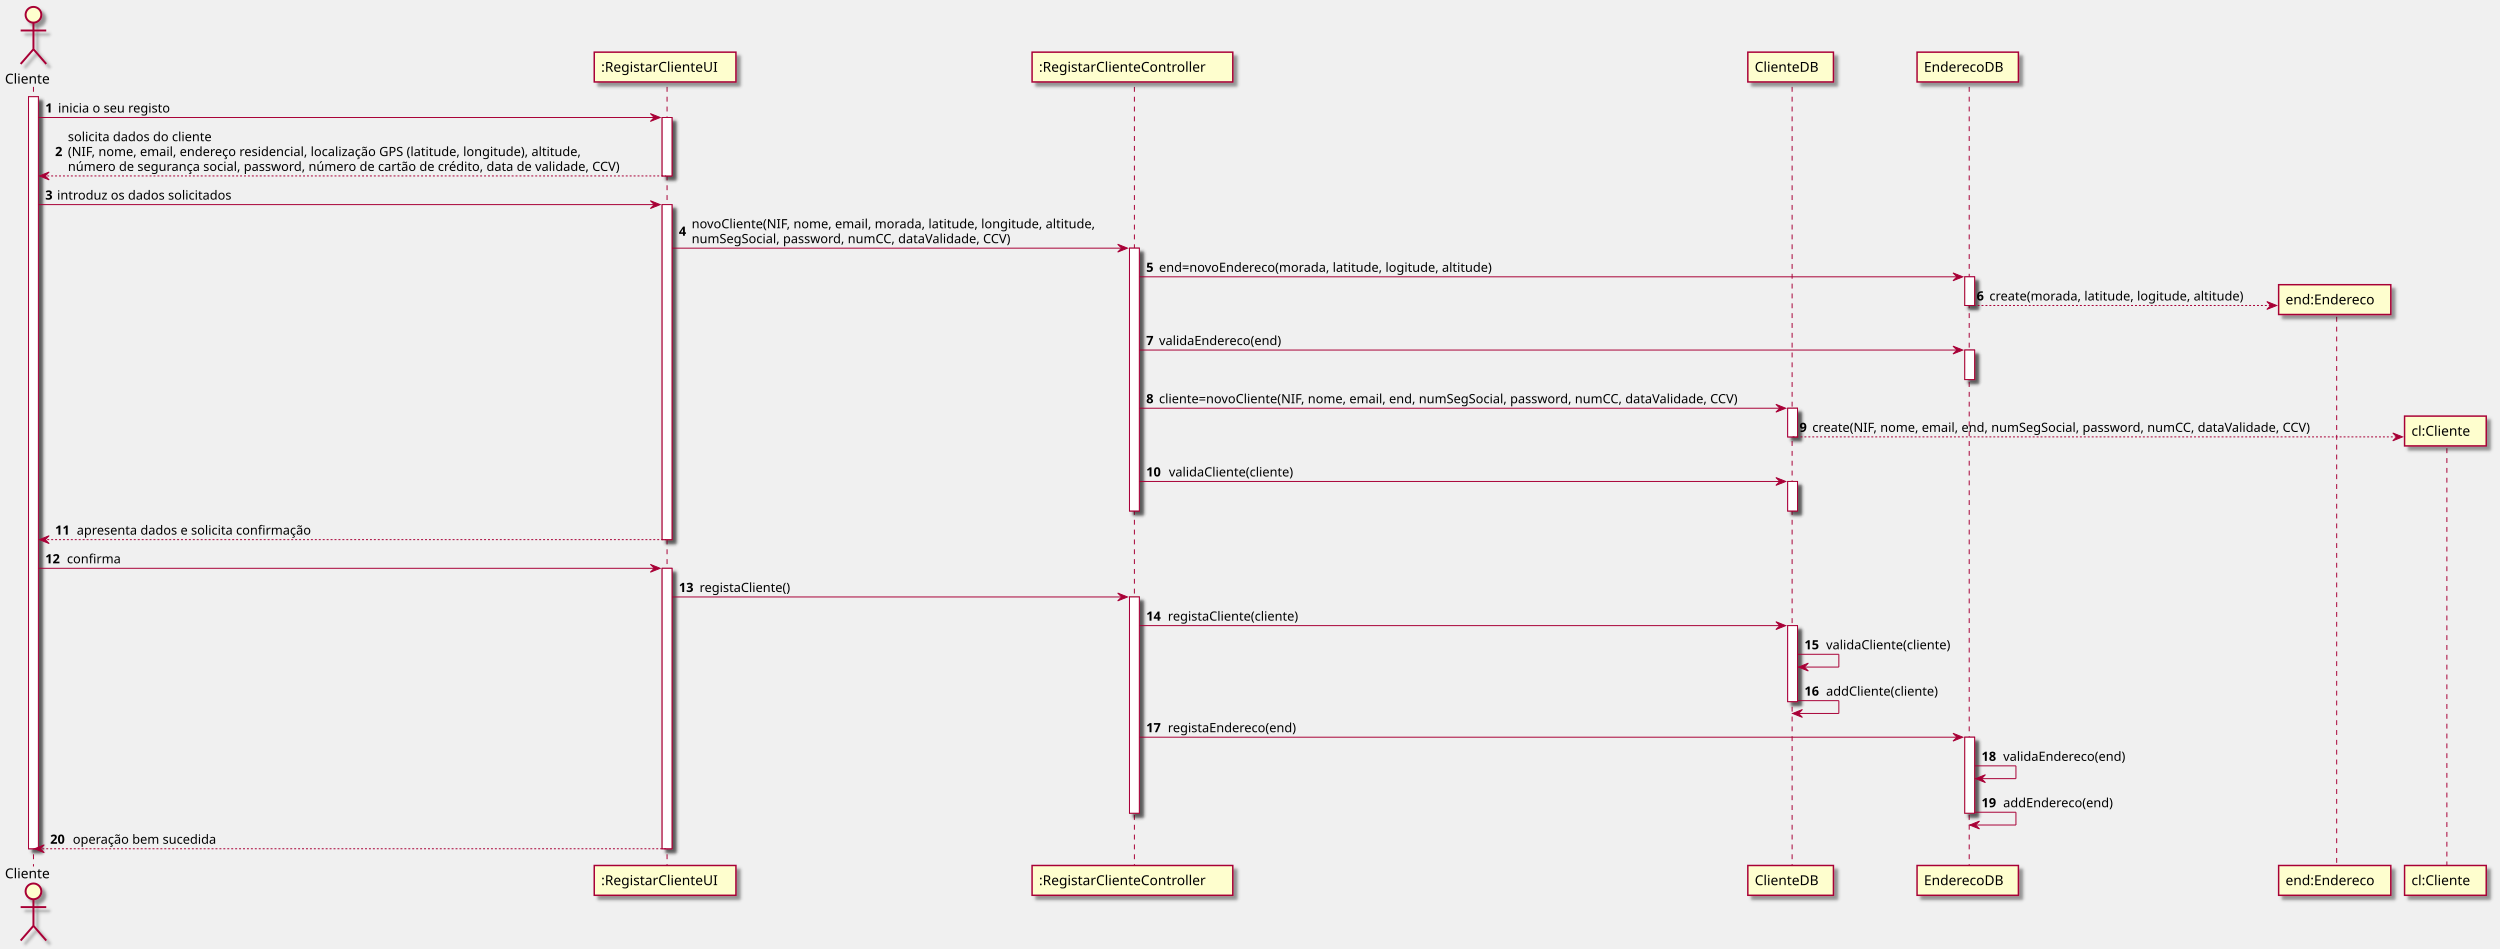
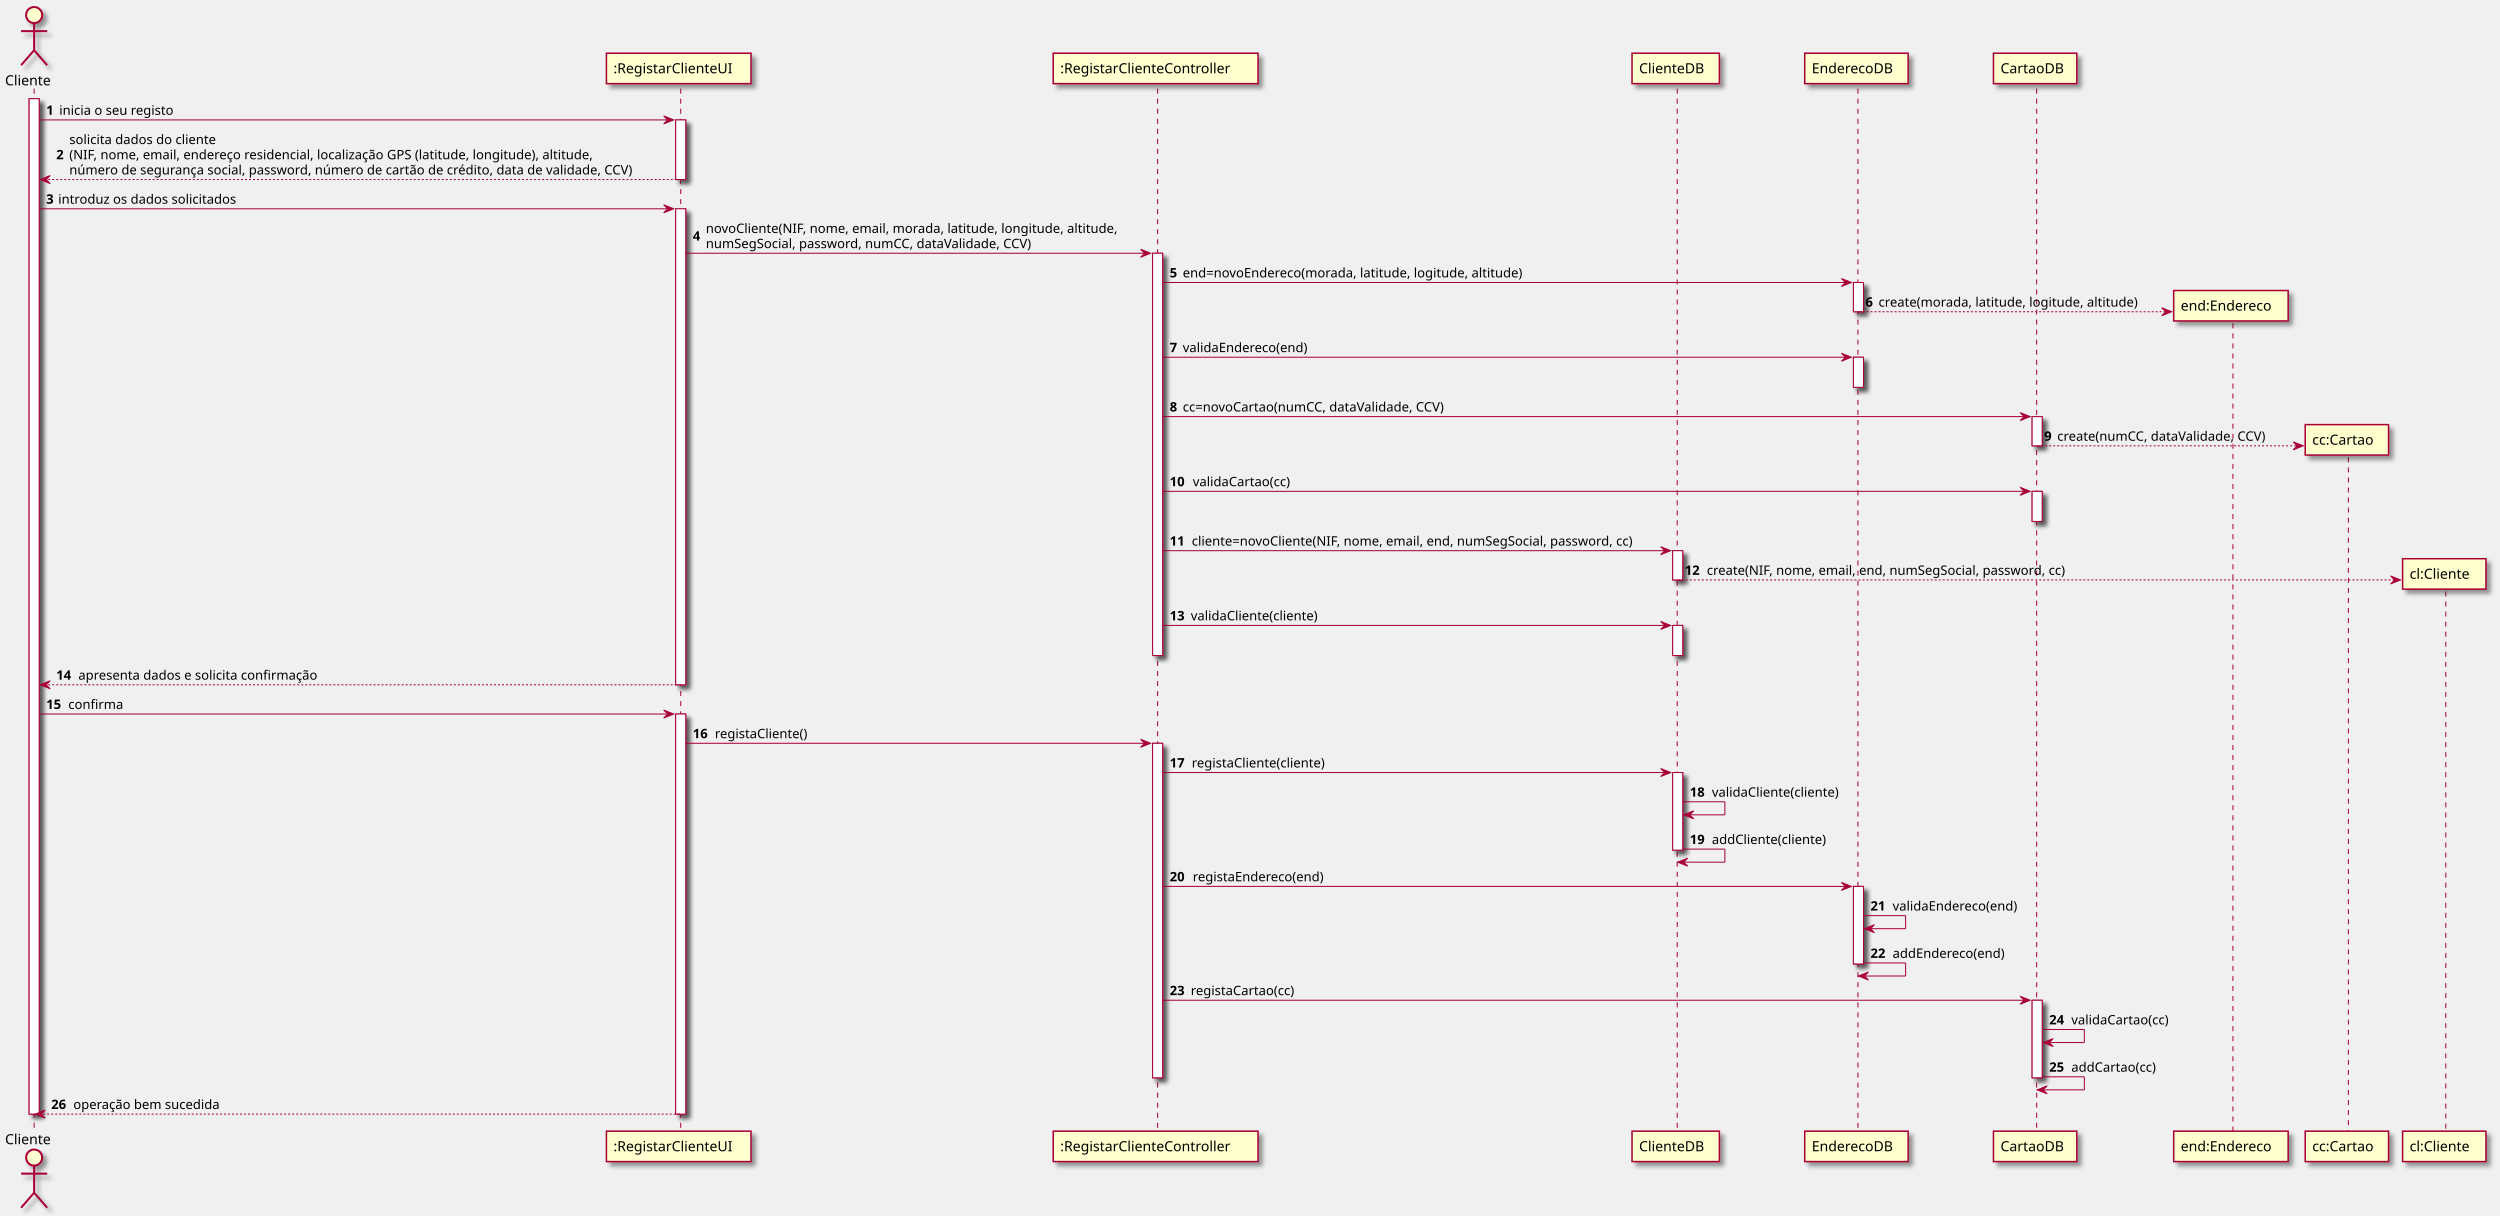
- <svg xmlns="http://www.w3.org/2000/svg" contentScriptType="application/ecmascript" contentStyleType="text/css" height="964px" preserveAspectRatio="none" style="width:2541px;height:964px;" version="1.1" viewBox="0 0 2541 964" width="2541px" zoomAndPan="magnify">
+ <svg xmlns="http://www.w3.org/2000/svg" contentScriptType="application/ecmascript" contentStyleType="text/css" height="1211px" preserveAspectRatio="none" style="width:2490px;height:1211px;" version="1.1" viewBox="0 0 2490 1211" width="2490px" zoomAndPan="magnify">
  <defs>
-     <filter height="300%" id="fn2s65apc1bjp" width="300%" x="-1" y="-1">
+     <filter height="300%" id="f261pqsbk8a3m" width="300%" x="-1" y="-1">
      <feGaussianBlur result="blurOut" stdDeviation="2.0" />
      <feColorMatrix in="blurOut" result="blurOut2" type="matrix" values="0 0 0 0 0 0 0 0 0 0 0 0 0 0 0 0 0 0 .4 0" />
      <feOffset dx="4.0" dy="4.0" in="blurOut2" result="blurOut3" />
      <feBlend in="SourceGraphic" in2="blurOut3" mode="normal" />
    </filter>
  </defs>
  <g>
-     <rect fill="#FFFFFF" filter="url(#fn2s65apc1bjp)" height="764.383" style="stroke:#A80036;stroke-width:1.0;" width="10" x="29" y="98.297" />
-     <rect fill="#FFFFFF" filter="url(#fn2s65apc1bjp)" height="59.398" style="stroke:#A80036;stroke-width:1.0;" width="10" x="673" y="119.43" />
-     <rect fill="#FFFFFF" filter="url(#fn2s65apc1bjp)" height="340.523" style="stroke:#A80036;stroke-width:1.0;" width="10" x="673" y="207.961" />
-     <rect fill="#FFFFFF" filter="url(#fn2s65apc1bjp)" height="285.062" style="stroke:#A80036;stroke-width:1.0;" width="10" x="673" y="577.617" />
-     <rect fill="#FFFFFF" filter="url(#fn2s65apc1bjp)" height="267.125" style="stroke:#A80036;stroke-width:1.0;" width="10" x="1148" y="252.227" />
-     <rect fill="#FFFFFF" filter="url(#fn2s65apc1bjp)" height="219.797" style="stroke:#A80036;stroke-width:1.0;" width="10" x="1148" y="606.75" />
-     <rect fill="#FFFFFF" filter="url(#fn2s65apc1bjp)" height="29.133" style="stroke:#A80036;stroke-width:1.0;" width="10" x="1817" y="414.922" />
-     <rect fill="#FFFFFF" filter="url(#fn2s65apc1bjp)" height="30" style="stroke:#A80036;stroke-width:1.0;" width="10" x="1817" y="489.352" />
-     <rect fill="#FFFFFF" filter="url(#fn2s65apc1bjp)" height="77.266" style="stroke:#A80036;stroke-width:1.0;" width="10" x="1817" y="635.883" />
-     <rect fill="#FFFFFF" filter="url(#fn2s65apc1bjp)" height="29.133" style="stroke:#A80036;stroke-width:1.0;" width="10" x="1997" y="281.359" />
-     <rect fill="#FFFFFF" filter="url(#fn2s65apc1bjp)" height="30" style="stroke:#A80036;stroke-width:1.0;" width="10" x="1997" y="355.789" />
-     <rect fill="#FFFFFF" filter="url(#fn2s65apc1bjp)" height="77.266" style="stroke:#A80036;stroke-width:1.0;" width="10" x="1997" y="749.281" />
-     <line style="stroke:#A80036;stroke-width:1.0;stroke-dasharray:5.0,5.0;" x1="34" x2="34" y1="88.297" y2="880.68" />
-     <line style="stroke:#A80036;stroke-width:1.0;stroke-dasharray:5.0,5.0;" x1="678" x2="678" y1="88.297" y2="880.68" />
-     <line style="stroke:#A80036;stroke-width:1.0;stroke-dasharray:5.0,5.0;" x1="1153" x2="1153" y1="88.297" y2="880.68" />
-     <line style="stroke:#A80036;stroke-width:1.0;stroke-dasharray:5.0,5.0;" x1="1821.5" x2="1821.5" y1="88.297" y2="880.68" />
-     <line style="stroke:#A80036;stroke-width:1.0;stroke-dasharray:5.0,5.0;" x1="2001.5" x2="2001.5" y1="88.297" y2="880.68" />
-     <line style="stroke:#A80036;stroke-width:1.0;stroke-dasharray:5.0,5.0;" x1="2375" x2="2375" y1="322.008" y2="880.68" />
-     <line style="stroke:#A80036;stroke-width:1.0;stroke-dasharray:5.0,5.0;" x1="2487" x2="2487" y1="455.57" y2="880.68" />
+     <rect fill="#FFFFFF" filter="url(#f261pqsbk8a3m)" height="1011.344" style="stroke:#A80036;stroke-width:1.0;" width="10" x="29" y="98.297" />
+     <rect fill="#FFFFFF" filter="url(#f261pqsbk8a3m)" height="59.398" style="stroke:#A80036;stroke-width:1.0;" width="10" x="673" y="119.43" />
+     <rect fill="#FFFFFF" filter="url(#f261pqsbk8a3m)" height="474.086" style="stroke:#A80036;stroke-width:1.0;" width="10" x="673" y="207.961" />
+     <rect fill="#FFFFFF" filter="url(#f261pqsbk8a3m)" height="398.461" style="stroke:#A80036;stroke-width:1.0;" width="10" x="673" y="711.18" />
+     <rect fill="#FFFFFF" filter="url(#f261pqsbk8a3m)" height="400.688" style="stroke:#A80036;stroke-width:1.0;" width="10" x="1148" y="252.227" />
+     <rect fill="#FFFFFF" filter="url(#f261pqsbk8a3m)" height="333.195" style="stroke:#A80036;stroke-width:1.0;" width="10" x="1148" y="740.312" />
+     <rect fill="#FFFFFF" filter="url(#f261pqsbk8a3m)" height="29.133" style="stroke:#A80036;stroke-width:1.0;" width="10" x="1666" y="548.484" />
+     <rect fill="#FFFFFF" filter="url(#f261pqsbk8a3m)" height="30" style="stroke:#A80036;stroke-width:1.0;" width="10" x="1666" y="622.914" />
+     <rect fill="#FFFFFF" filter="url(#f261pqsbk8a3m)" height="77.266" style="stroke:#A80036;stroke-width:1.0;" width="10" x="1666" y="769.445" />
+     <rect fill="#FFFFFF" filter="url(#f261pqsbk8a3m)" height="29.133" style="stroke:#A80036;stroke-width:1.0;" width="10" x="1846" y="281.359" />
+     <rect fill="#FFFFFF" filter="url(#f261pqsbk8a3m)" height="30" style="stroke:#A80036;stroke-width:1.0;" width="10" x="1846" y="355.789" />
+     <rect fill="#FFFFFF" filter="url(#f261pqsbk8a3m)" height="77.266" style="stroke:#A80036;stroke-width:1.0;" width="10" x="1846" y="882.844" />
+     <rect fill="#FFFFFF" filter="url(#f261pqsbk8a3m)" height="29.133" style="stroke:#A80036;stroke-width:1.0;" width="10" x="2024" y="414.922" />
+     <rect fill="#FFFFFF" filter="url(#f261pqsbk8a3m)" height="30" style="stroke:#A80036;stroke-width:1.0;" width="10" x="2024" y="489.352" />
+     <rect fill="#FFFFFF" filter="url(#f261pqsbk8a3m)" height="77.266" style="stroke:#A80036;stroke-width:1.0;" width="10" x="2024" y="996.242" />
+     <line style="stroke:#A80036;stroke-width:1.0;stroke-dasharray:5.0,5.0;" x1="34" x2="34" y1="88.297" y2="1127.641" />
+     <line style="stroke:#A80036;stroke-width:1.0;stroke-dasharray:5.0,5.0;" x1="678" x2="678" y1="88.297" y2="1127.641" />
+     <line style="stroke:#A80036;stroke-width:1.0;stroke-dasharray:5.0,5.0;" x1="1153" x2="1153" y1="88.297" y2="1127.641" />
+     <line style="stroke:#A80036;stroke-width:1.0;stroke-dasharray:5.0,5.0;" x1="1670.5" x2="1670.5" y1="88.297" y2="1127.641" />
+     <line style="stroke:#A80036;stroke-width:1.0;stroke-dasharray:5.0,5.0;" x1="1850.5" x2="1850.5" y1="88.297" y2="1127.641" />
+     <line style="stroke:#A80036;stroke-width:1.0;stroke-dasharray:5.0,5.0;" x1="2028.5" x2="2028.5" y1="88.297" y2="1127.641" />
+     <line style="stroke:#A80036;stroke-width:1.0;stroke-dasharray:5.0,5.0;" x1="2224" x2="2224" y1="322.008" y2="1127.641" />
+     <line style="stroke:#A80036;stroke-width:1.0;stroke-dasharray:5.0,5.0;" x1="2339" x2="2339" y1="455.57" y2="1127.641" />
+     <line style="stroke:#A80036;stroke-width:1.0;stroke-dasharray:5.0,5.0;" x1="2436" x2="2436" y1="589.133" y2="1127.641" />
    <text fill="#000000" font-family="sans-serif" font-size="14" lengthAdjust="spacing" textLength="52" x="5" y="84.995">Cliente</text>
-     <ellipse cx="34" cy="15" fill="#FEFECE" filter="url(#fn2s65apc1bjp)" rx="8" ry="8" style="stroke:#A80036;stroke-width:2.0;" />
-     <path d="M34,23 L34,50 M21,31 L47,31 M34,50 L21,65 M34,50 L47,65 " fill="none" filter="url(#fn2s65apc1bjp)" style="stroke:#A80036;stroke-width:2.0;" />
-     <text fill="#000000" font-family="sans-serif" font-size="14" lengthAdjust="spacing" textLength="52" x="5" y="892.675">Cliente</text>
-     <ellipse cx="34" cy="905.977" fill="#FEFECE" filter="url(#fn2s65apc1bjp)" rx="8" ry="8" style="stroke:#A80036;stroke-width:2.0;" />
-     <path d="M34,913.977 L34,940.977 M21,921.977 L47,921.977 M34,940.977 L21,955.977 M34,940.977 L47,955.977 " fill="none" filter="url(#fn2s65apc1bjp)" style="stroke:#A80036;stroke-width:2.0;" />
-     <rect fill="#FEFECE" filter="url(#fn2s65apc1bjp)" height="30.297" style="stroke:#A80036;stroke-width:1.5;" width="144" x="604" y="53" />
+     <ellipse cx="34" cy="15" fill="#FEFECE" filter="url(#f261pqsbk8a3m)" rx="8" ry="8" style="stroke:#A80036;stroke-width:2.0;" />
+     <path d="M34,23 L34,50 M21,31 L47,31 M34,50 L21,65 M34,50 L47,65 " fill="none" filter="url(#f261pqsbk8a3m)" style="stroke:#A80036;stroke-width:2.0;" />
+     <text fill="#000000" font-family="sans-serif" font-size="14" lengthAdjust="spacing" textLength="52" x="5" y="1139.636">Cliente</text>
+     <ellipse cx="34" cy="1152.938" fill="#FEFECE" filter="url(#f261pqsbk8a3m)" rx="8" ry="8" style="stroke:#A80036;stroke-width:2.0;" />
+     <path d="M34,1160.938 L34,1187.938 M21,1168.938 L47,1168.938 M34,1187.938 L21,1202.938 M34,1187.938 L47,1202.938 " fill="none" filter="url(#f261pqsbk8a3m)" style="stroke:#A80036;stroke-width:2.0;" />
+     <rect fill="#FEFECE" filter="url(#f261pqsbk8a3m)" height="30.297" style="stroke:#A80036;stroke-width:1.5;" width="144" x="604" y="53" />
    <text fill="#000000" font-family="sans-serif" font-size="14" lengthAdjust="spacing" textLength="130" x="611" y="72.995">:RegistarClienteUI</text>
-     <rect fill="#FEFECE" filter="url(#fn2s65apc1bjp)" height="30.297" style="stroke:#A80036;stroke-width:1.5;" width="144" x="604" y="879.68" />
-     <text fill="#000000" font-family="sans-serif" font-size="14" lengthAdjust="spacing" textLength="130" x="611" y="899.675">:RegistarClienteUI</text>
-     <rect fill="#FEFECE" filter="url(#fn2s65apc1bjp)" height="30.297" style="stroke:#A80036;stroke-width:1.5;" width="204" x="1049" y="53" />
+     <rect fill="#FEFECE" filter="url(#f261pqsbk8a3m)" height="30.297" style="stroke:#A80036;stroke-width:1.5;" width="144" x="604" y="1126.641" />
+     <text fill="#000000" font-family="sans-serif" font-size="14" lengthAdjust="spacing" textLength="130" x="611" y="1146.636">:RegistarClienteUI</text>
+     <rect fill="#FEFECE" filter="url(#f261pqsbk8a3m)" height="30.297" style="stroke:#A80036;stroke-width:1.5;" width="204" x="1049" y="53" />
    <text fill="#000000" font-family="sans-serif" font-size="14" lengthAdjust="spacing" textLength="190" x="1056" y="72.995">:RegistarClienteController</text>
-     <rect fill="#FEFECE" filter="url(#fn2s65apc1bjp)" height="30.297" style="stroke:#A80036;stroke-width:1.5;" width="204" x="1049" y="879.68" />
-     <text fill="#000000" font-family="sans-serif" font-size="14" lengthAdjust="spacing" textLength="190" x="1056" y="899.675">:RegistarClienteController</text>
-     <rect fill="#FEFECE" filter="url(#fn2s65apc1bjp)" height="30.297" style="stroke:#A80036;stroke-width:1.5;" width="87" x="1776.5" y="53" />
-     <text fill="#000000" font-family="sans-serif" font-size="14" lengthAdjust="spacing" textLength="73" x="1783.5" y="72.995">ClienteDB</text>
-     <rect fill="#FEFECE" filter="url(#fn2s65apc1bjp)" height="30.297" style="stroke:#A80036;stroke-width:1.5;" width="87" x="1776.5" y="879.68" />
-     <text fill="#000000" font-family="sans-serif" font-size="14" lengthAdjust="spacing" textLength="73" x="1783.5" y="899.675">ClienteDB</text>
-     <rect fill="#FEFECE" filter="url(#fn2s65apc1bjp)" height="30.297" style="stroke:#A80036;stroke-width:1.5;" width="103" x="1948.5" y="53" />
-     <text fill="#000000" font-family="sans-serif" font-size="14" lengthAdjust="spacing" textLength="89" x="1955.5" y="72.995">EnderecoDB</text>
-     <rect fill="#FEFECE" filter="url(#fn2s65apc1bjp)" height="30.297" style="stroke:#A80036;stroke-width:1.5;" width="103" x="1948.5" y="879.68" />
-     <text fill="#000000" font-family="sans-serif" font-size="14" lengthAdjust="spacing" textLength="89" x="1955.5" y="899.675">EnderecoDB</text>
-     <rect fill="#FEFECE" filter="url(#fn2s65apc1bjp)" height="30.297" style="stroke:#A80036;stroke-width:1.5;" width="114" x="2316" y="879.68" />
-     <text fill="#000000" font-family="sans-serif" font-size="14" lengthAdjust="spacing" textLength="100" x="2323" y="899.675">end:Endereco</text>
-     <rect fill="#FEFECE" filter="url(#fn2s65apc1bjp)" height="30.297" style="stroke:#A80036;stroke-width:1.5;" width="83" x="2444" y="879.68" />
-     <text fill="#000000" font-family="sans-serif" font-size="14" lengthAdjust="spacing" textLength="69" x="2451" y="899.675">cl:Cliente</text>
-     <rect fill="#FFFFFF" filter="url(#fn2s65apc1bjp)" height="764.383" style="stroke:#A80036;stroke-width:1.0;" width="10" x="29" y="98.297" />
-     <rect fill="#FFFFFF" filter="url(#fn2s65apc1bjp)" height="59.398" style="stroke:#A80036;stroke-width:1.0;" width="10" x="673" y="119.43" />
-     <rect fill="#FFFFFF" filter="url(#fn2s65apc1bjp)" height="340.523" style="stroke:#A80036;stroke-width:1.0;" width="10" x="673" y="207.961" />
-     <rect fill="#FFFFFF" filter="url(#fn2s65apc1bjp)" height="285.062" style="stroke:#A80036;stroke-width:1.0;" width="10" x="673" y="577.617" />
-     <rect fill="#FFFFFF" filter="url(#fn2s65apc1bjp)" height="267.125" style="stroke:#A80036;stroke-width:1.0;" width="10" x="1148" y="252.227" />
-     <rect fill="#FFFFFF" filter="url(#fn2s65apc1bjp)" height="219.797" style="stroke:#A80036;stroke-width:1.0;" width="10" x="1148" y="606.75" />
-     <rect fill="#FFFFFF" filter="url(#fn2s65apc1bjp)" height="29.133" style="stroke:#A80036;stroke-width:1.0;" width="10" x="1817" y="414.922" />
-     <rect fill="#FFFFFF" filter="url(#fn2s65apc1bjp)" height="30" style="stroke:#A80036;stroke-width:1.0;" width="10" x="1817" y="489.352" />
-     <rect fill="#FFFFFF" filter="url(#fn2s65apc1bjp)" height="77.266" style="stroke:#A80036;stroke-width:1.0;" width="10" x="1817" y="635.883" />
-     <rect fill="#FFFFFF" filter="url(#fn2s65apc1bjp)" height="29.133" style="stroke:#A80036;stroke-width:1.0;" width="10" x="1997" y="281.359" />
-     <rect fill="#FFFFFF" filter="url(#fn2s65apc1bjp)" height="30" style="stroke:#A80036;stroke-width:1.0;" width="10" x="1997" y="355.789" />
-     <rect fill="#FFFFFF" filter="url(#fn2s65apc1bjp)" height="77.266" style="stroke:#A80036;stroke-width:1.0;" width="10" x="1997" y="749.281" />
+     <rect fill="#FEFECE" filter="url(#f261pqsbk8a3m)" height="30.297" style="stroke:#A80036;stroke-width:1.5;" width="204" x="1049" y="1126.641" />
+     <text fill="#000000" font-family="sans-serif" font-size="14" lengthAdjust="spacing" textLength="190" x="1056" y="1146.636">:RegistarClienteController</text>
+     <rect fill="#FEFECE" filter="url(#f261pqsbk8a3m)" height="30.297" style="stroke:#A80036;stroke-width:1.5;" width="87" x="1625.5" y="53" />
+     <text fill="#000000" font-family="sans-serif" font-size="14" lengthAdjust="spacing" textLength="73" x="1632.5" y="72.995">ClienteDB</text>
+     <rect fill="#FEFECE" filter="url(#f261pqsbk8a3m)" height="30.297" style="stroke:#A80036;stroke-width:1.5;" width="87" x="1625.5" y="1126.641" />
+     <text fill="#000000" font-family="sans-serif" font-size="14" lengthAdjust="spacing" textLength="73" x="1632.5" y="1146.636">ClienteDB</text>
+     <rect fill="#FEFECE" filter="url(#f261pqsbk8a3m)" height="30.297" style="stroke:#A80036;stroke-width:1.5;" width="103" x="1797.5" y="53" />
+     <text fill="#000000" font-family="sans-serif" font-size="14" lengthAdjust="spacing" textLength="89" x="1804.5" y="72.995">EnderecoDB</text>
+     <rect fill="#FEFECE" filter="url(#f261pqsbk8a3m)" height="30.297" style="stroke:#A80036;stroke-width:1.5;" width="103" x="1797.5" y="1126.641" />
+     <text fill="#000000" font-family="sans-serif" font-size="14" lengthAdjust="spacing" textLength="89" x="1804.5" y="1146.636">EnderecoDB</text>
+     <rect fill="#FEFECE" filter="url(#f261pqsbk8a3m)" height="30.297" style="stroke:#A80036;stroke-width:1.5;" width="83" x="1985.5" y="53" />
+     <text fill="#000000" font-family="sans-serif" font-size="14" lengthAdjust="spacing" textLength="69" x="1992.5" y="72.995">CartaoDB</text>
+     <rect fill="#FEFECE" filter="url(#f261pqsbk8a3m)" height="30.297" style="stroke:#A80036;stroke-width:1.5;" width="83" x="1985.5" y="1126.641" />
+     <text fill="#000000" font-family="sans-serif" font-size="14" lengthAdjust="spacing" textLength="69" x="1992.5" y="1146.636">CartaoDB</text>
+     <rect fill="#FEFECE" filter="url(#f261pqsbk8a3m)" height="30.297" style="stroke:#A80036;stroke-width:1.5;" width="114" x="2165" y="1126.641" />
+     <text fill="#000000" font-family="sans-serif" font-size="14" lengthAdjust="spacing" textLength="100" x="2172" y="1146.636">end:Endereco</text>
+     <rect fill="#FEFECE" filter="url(#f261pqsbk8a3m)" height="30.297" style="stroke:#A80036;stroke-width:1.5;" width="83" x="2296" y="1126.641" />
+     <text fill="#000000" font-family="sans-serif" font-size="14" lengthAdjust="spacing" textLength="69" x="2303" y="1146.636">cc:Cartao</text>
+     <rect fill="#FEFECE" filter="url(#f261pqsbk8a3m)" height="30.297" style="stroke:#A80036;stroke-width:1.5;" width="83" x="2393" y="1126.641" />
+     <text fill="#000000" font-family="sans-serif" font-size="14" lengthAdjust="spacing" textLength="69" x="2400" y="1146.636">cl:Cliente</text>
+     <rect fill="#FFFFFF" filter="url(#f261pqsbk8a3m)" height="1011.344" style="stroke:#A80036;stroke-width:1.0;" width="10" x="29" y="98.297" />
+     <rect fill="#FFFFFF" filter="url(#f261pqsbk8a3m)" height="59.398" style="stroke:#A80036;stroke-width:1.0;" width="10" x="673" y="119.43" />
+     <rect fill="#FFFFFF" filter="url(#f261pqsbk8a3m)" height="474.086" style="stroke:#A80036;stroke-width:1.0;" width="10" x="673" y="207.961" />
+     <rect fill="#FFFFFF" filter="url(#f261pqsbk8a3m)" height="398.461" style="stroke:#A80036;stroke-width:1.0;" width="10" x="673" y="711.18" />
+     <rect fill="#FFFFFF" filter="url(#f261pqsbk8a3m)" height="400.688" style="stroke:#A80036;stroke-width:1.0;" width="10" x="1148" y="252.227" />
+     <rect fill="#FFFFFF" filter="url(#f261pqsbk8a3m)" height="333.195" style="stroke:#A80036;stroke-width:1.0;" width="10" x="1148" y="740.312" />
+     <rect fill="#FFFFFF" filter="url(#f261pqsbk8a3m)" height="29.133" style="stroke:#A80036;stroke-width:1.0;" width="10" x="1666" y="548.484" />
+     <rect fill="#FFFFFF" filter="url(#f261pqsbk8a3m)" height="30" style="stroke:#A80036;stroke-width:1.0;" width="10" x="1666" y="622.914" />
+     <rect fill="#FFFFFF" filter="url(#f261pqsbk8a3m)" height="77.266" style="stroke:#A80036;stroke-width:1.0;" width="10" x="1666" y="769.445" />
+     <rect fill="#FFFFFF" filter="url(#f261pqsbk8a3m)" height="29.133" style="stroke:#A80036;stroke-width:1.0;" width="10" x="1846" y="281.359" />
+     <rect fill="#FFFFFF" filter="url(#f261pqsbk8a3m)" height="30" style="stroke:#A80036;stroke-width:1.0;" width="10" x="1846" y="355.789" />
+     <rect fill="#FFFFFF" filter="url(#f261pqsbk8a3m)" height="77.266" style="stroke:#A80036;stroke-width:1.0;" width="10" x="1846" y="882.844" />
+     <rect fill="#FFFFFF" filter="url(#f261pqsbk8a3m)" height="29.133" style="stroke:#A80036;stroke-width:1.0;" width="10" x="2024" y="414.922" />
+     <rect fill="#FFFFFF" filter="url(#f261pqsbk8a3m)" height="30" style="stroke:#A80036;stroke-width:1.0;" width="10" x="2024" y="489.352" />
+     <rect fill="#FFFFFF" filter="url(#f261pqsbk8a3m)" height="77.266" style="stroke:#A80036;stroke-width:1.0;" width="10" x="2024" y="996.242" />
    <polygon fill="#A80036" points="661,115.43,671,119.43,661,123.43,665,119.43" style="stroke:#A80036;stroke-width:1.0;" />
    <line style="stroke:#A80036;stroke-width:1.0;" x1="39" x2="667" y1="119.43" y2="119.43" />
    <text fill="#000000" font-family="sans-serif" font-size="13" font-weight="bold" lengthAdjust="spacing" textLength="9" x="46" y="114.364">1</text>
    <text fill="#000000" font-family="sans-serif" font-size="13" lengthAdjust="spacing" textLength="119" x="59" y="114.364">inicia o seu registo</text>
    <polygon fill="#A80036" points="50,174.828,40,178.828,50,182.828,46,178.828" style="stroke:#A80036;stroke-width:1.0;" />
    <line style="stroke:#A80036;stroke-width:1.0;stroke-dasharray:2.0,2.0;" x1="44" x2="677" y1="178.828" y2="178.828" />
    <text fill="#000000" font-family="sans-serif" font-size="13" font-weight="bold" lengthAdjust="spacing" textLength="9" x="56" y="158.629">2</text>
    <text fill="#000000" font-family="sans-serif" font-size="13" lengthAdjust="spacing" textLength="153" x="69" y="143.497">solicita dados do cliente</text>
    <text fill="#000000" font-family="sans-serif" font-size="13" lengthAdjust="spacing" textLength="549" x="69" y="158.629">(NIF, nome, email, endereço residencial, localização GPS (latitude, longitude), altitude,</text>
    <text fill="#000000" font-family="sans-serif" font-size="13" lengthAdjust="spacing" textLength="597" x="69" y="173.762">número de segurança social, password, número de cartão de crédito, data de validade, CCV)</text>
    <polygon fill="#A80036" points="661,203.961,671,207.961,661,211.961,665,207.961" style="stroke:#A80036;stroke-width:1.0;" />
    <line style="stroke:#A80036;stroke-width:1.0;" x1="39" x2="667" y1="207.961" y2="207.961" />
    <text fill="#000000" font-family="sans-serif" font-size="13" font-weight="bold" lengthAdjust="spacing" textLength="8" x="46" y="202.895">3</text>
    <text fill="#000000" font-family="sans-serif" font-size="13" lengthAdjust="spacing" textLength="185" x="58" y="202.895">introduz os dados solicitados</text>
    <polygon fill="#A80036" points="1136,248.227,1146,252.227,1136,256.227,1140,252.227" style="stroke:#A80036;stroke-width:1.0;" />
    <line style="stroke:#A80036;stroke-width:1.0;" x1="683" x2="1142" y1="252.227" y2="252.227" />
    <text fill="#000000" font-family="sans-serif" font-size="13" font-weight="bold" lengthAdjust="spacing" textLength="9" x="690" y="239.594">4</text>
    <text fill="#000000" font-family="sans-serif" font-size="13" lengthAdjust="spacing" textLength="429" x="703" y="232.028">novoCliente(NIF, nome, email, morada, latitude, longitude, altitude,</text>
    <text fill="#000000" font-family="sans-serif" font-size="13" lengthAdjust="spacing" textLength="347" x="703" y="247.161">numSegSocial, password, numCC, dataValidade, CCV)</text>
-     <polygon fill="#A80036" points="1985,277.359,1995,281.359,1985,285.359,1989,281.359" style="stroke:#A80036;stroke-width:1.0;" />
-     <line style="stroke:#A80036;stroke-width:1.0;" x1="1158" x2="1991" y1="281.359" y2="281.359" />
+     <polygon fill="#A80036" points="1834,277.359,1844,281.359,1834,285.359,1838,281.359" style="stroke:#A80036;stroke-width:1.0;" />
+     <line style="stroke:#A80036;stroke-width:1.0;" x1="1158" x2="1840" y1="281.359" y2="281.359" />
    <text fill="#000000" font-family="sans-serif" font-size="13" font-weight="bold" lengthAdjust="spacing" textLength="9" x="1165" y="276.293">5</text>
    <text fill="#000000" font-family="sans-serif" font-size="13" lengthAdjust="spacing" textLength="357" x="1178" y="276.293">end=novoEndereco(morada, latitude, logitude, altitude)</text>
-     <polygon fill="#A80036" points="2304,306.492,2314,310.492,2304,314.492,2308,310.492" style="stroke:#A80036;stroke-width:1.0;" />
-     <line style="stroke:#A80036;stroke-width:1.0;stroke-dasharray:2.0,2.0;" x1="2002" x2="2310" y1="310.492" y2="310.492" />
-     <text fill="#000000" font-family="sans-serif" font-size="13" font-weight="bold" lengthAdjust="spacing" textLength="9" x="2009" y="305.426">6</text>
-     <text fill="#000000" font-family="sans-serif" font-size="13" lengthAdjust="spacing" textLength="272" x="2022" y="305.426">create(morada, latitude, logitude, altitude)</text>
-     <rect fill="#FEFECE" filter="url(#fn2s65apc1bjp)" height="30.297" style="stroke:#A80036;stroke-width:1.5;" width="114" x="2316" y="289.359" />
-     <text fill="#000000" font-family="sans-serif" font-size="14" lengthAdjust="spacing" textLength="100" x="2323" y="309.354">end:Endereco</text>
-     <polygon fill="#A80036" points="1985,351.789,1995,355.789,1985,359.789,1989,355.789" style="stroke:#A80036;stroke-width:1.0;" />
-     <line style="stroke:#A80036;stroke-width:1.0;" x1="1158" x2="1991" y1="355.789" y2="355.789" />
+     <polygon fill="#A80036" points="2153,306.492,2163,310.492,2153,314.492,2157,310.492" style="stroke:#A80036;stroke-width:1.0;" />
+     <line style="stroke:#A80036;stroke-width:1.0;stroke-dasharray:2.0,2.0;" x1="1851" x2="2159" y1="310.492" y2="310.492" />
+     <text fill="#000000" font-family="sans-serif" font-size="13" font-weight="bold" lengthAdjust="spacing" textLength="9" x="1858" y="305.426">6</text>
+     <text fill="#000000" font-family="sans-serif" font-size="13" lengthAdjust="spacing" textLength="272" x="1871" y="305.426">create(morada, latitude, logitude, altitude)</text>
+     <rect fill="#FEFECE" filter="url(#f261pqsbk8a3m)" height="30.297" style="stroke:#A80036;stroke-width:1.5;" width="114" x="2165" y="289.359" />
+     <text fill="#000000" font-family="sans-serif" font-size="14" lengthAdjust="spacing" textLength="100" x="2172" y="309.354">end:Endereco</text>
+     <polygon fill="#A80036" points="1834,351.789,1844,355.789,1834,359.789,1838,355.789" style="stroke:#A80036;stroke-width:1.0;" />
+     <line style="stroke:#A80036;stroke-width:1.0;" x1="1158" x2="1840" y1="355.789" y2="355.789" />
    <text fill="#000000" font-family="sans-serif" font-size="13" font-weight="bold" lengthAdjust="spacing" textLength="9" x="1165" y="350.723">7</text>
    <text fill="#000000" font-family="sans-serif" font-size="13" lengthAdjust="spacing" textLength="132" x="1178" y="350.723">validaEndereco(end)</text>
-     <polygon fill="#A80036" points="1805,410.922,1815,414.922,1805,418.922,1809,414.922" style="stroke:#A80036;stroke-width:1.0;" />
-     <line style="stroke:#A80036;stroke-width:1.0;" x1="1158" x2="1811" y1="414.922" y2="414.922" />
+     <polygon fill="#A80036" points="2012,410.922,2022,414.922,2012,418.922,2016,414.922" style="stroke:#A80036;stroke-width:1.0;" />
+     <line style="stroke:#A80036;stroke-width:1.0;" x1="1158" x2="2018" y1="414.922" y2="414.922" />
    <text fill="#000000" font-family="sans-serif" font-size="13" font-weight="bold" lengthAdjust="spacing" textLength="9" x="1165" y="409.856">8</text>
-     <text fill="#000000" font-family="sans-serif" font-size="13" lengthAdjust="spacing" textLength="627" x="1178" y="409.856">cliente=novoCliente(NIF, nome, email, end, numSegSocial, password, numCC, dataValidade, CCV)</text>
-     <polygon fill="#A80036" points="2432,440.055,2442,444.055,2432,448.055,2436,444.055" style="stroke:#A80036;stroke-width:1.0;" />
-     <line style="stroke:#A80036;stroke-width:1.0;stroke-dasharray:2.0,2.0;" x1="1822" x2="2438" y1="444.055" y2="444.055" />
-     <text fill="#000000" font-family="sans-serif" font-size="13" font-weight="bold" lengthAdjust="spacing" textLength="9" x="1829" y="438.989">9</text>
-     <text fill="#000000" font-family="sans-serif" font-size="13" lengthAdjust="spacing" textLength="540" x="1842" y="438.989">create(NIF, nome, email, end, numSegSocial, password, numCC, dataValidade, CCV)</text>
-     <rect fill="#FEFECE" filter="url(#fn2s65apc1bjp)" height="30.297" style="stroke:#A80036;stroke-width:1.5;" width="83" x="2444" y="422.922" />
-     <text fill="#000000" font-family="sans-serif" font-size="14" lengthAdjust="spacing" textLength="69" x="2451" y="442.917">cl:Cliente</text>
-     <polygon fill="#A80036" points="1805,485.352,1815,489.352,1805,493.352,1809,489.352" style="stroke:#A80036;stroke-width:1.0;" />
-     <line style="stroke:#A80036;stroke-width:1.0;" x1="1158" x2="1811" y1="489.352" y2="489.352" />
+     <text fill="#000000" font-family="sans-serif" font-size="13" lengthAdjust="spacing" textLength="283" x="1178" y="409.856">cc=novoCartao(numCC, dataValidade, CCV)</text>
+     <polygon fill="#A80036" points="2284,440.055,2294,444.055,2284,448.055,2288,444.055" style="stroke:#A80036;stroke-width:1.0;" />
+     <line style="stroke:#A80036;stroke-width:1.0;stroke-dasharray:2.0,2.0;" x1="2029" x2="2290" y1="444.055" y2="444.055" />
+     <text fill="#000000" font-family="sans-serif" font-size="13" font-weight="bold" lengthAdjust="spacing" textLength="9" x="2036" y="438.989">9</text>
+     <text fill="#000000" font-family="sans-serif" font-size="13" lengthAdjust="spacing" textLength="225" x="2049" y="438.989">create(numCC, dataValidade, CCV)</text>
+     <rect fill="#FEFECE" filter="url(#f261pqsbk8a3m)" height="30.297" style="stroke:#A80036;stroke-width:1.5;" width="83" x="2296" y="422.922" />
+     <text fill="#000000" font-family="sans-serif" font-size="14" lengthAdjust="spacing" textLength="69" x="2303" y="442.917">cc:Cartao</text>
+     <polygon fill="#A80036" points="2012,485.352,2022,489.352,2012,493.352,2016,489.352" style="stroke:#A80036;stroke-width:1.0;" />
+     <line style="stroke:#A80036;stroke-width:1.0;" x1="1158" x2="2018" y1="489.352" y2="489.352" />
    <text fill="#000000" font-family="sans-serif" font-size="13" font-weight="bold" lengthAdjust="spacing" textLength="19" x="1165" y="484.286">10</text>
-     <text fill="#000000" font-family="sans-serif" font-size="13" lengthAdjust="spacing" textLength="134" x="1188" y="484.286">validaCliente(cliente)</text>
-     <polygon fill="#A80036" points="50,544.484,40,548.484,50,552.484,46,548.484" style="stroke:#A80036;stroke-width:1.0;" />
-     <line style="stroke:#A80036;stroke-width:1.0;stroke-dasharray:2.0,2.0;" x1="44" x2="677" y1="548.484" y2="548.484" />
-     <text fill="#000000" font-family="sans-serif" font-size="13" font-weight="bold" lengthAdjust="spacing" textLength="18" x="56" y="543.418">11</text>
-     <text fill="#000000" font-family="sans-serif" font-size="13" lengthAdjust="spacing" textLength="252" x="78" y="543.418">apresenta dados e solicita confirmação</text>
-     <polygon fill="#A80036" points="661,573.617,671,577.617,661,581.617,665,577.617" style="stroke:#A80036;stroke-width:1.0;" />
-     <line style="stroke:#A80036;stroke-width:1.0;" x1="39" x2="667" y1="577.617" y2="577.617" />
-     <text fill="#000000" font-family="sans-serif" font-size="13" font-weight="bold" lengthAdjust="spacing" textLength="18" x="46" y="572.551">12</text>
-     <text fill="#000000" font-family="sans-serif" font-size="13" lengthAdjust="spacing" textLength="57" x="68" y="572.551">confirma</text>
-     <polygon fill="#A80036" points="1136,602.75,1146,606.75,1136,610.75,1140,606.75" style="stroke:#A80036;stroke-width:1.0;" />
-     <line style="stroke:#A80036;stroke-width:1.0;" x1="683" x2="1142" y1="606.75" y2="606.75" />
-     <text fill="#000000" font-family="sans-serif" font-size="13" font-weight="bold" lengthAdjust="spacing" textLength="17" x="690" y="601.684">13</text>
-     <text fill="#000000" font-family="sans-serif" font-size="13" lengthAdjust="spacing" textLength="98" x="711" y="601.684">registaCliente()</text>
-     <polygon fill="#A80036" points="1805,631.883,1815,635.883,1805,639.883,1809,635.883" style="stroke:#A80036;stroke-width:1.0;" />
-     <line style="stroke:#A80036;stroke-width:1.0;" x1="1158" x2="1811" y1="635.883" y2="635.883" />
-     <text fill="#000000" font-family="sans-serif" font-size="13" font-weight="bold" lengthAdjust="spacing" textLength="18" x="1165" y="630.817">14</text>
-     <text fill="#000000" font-family="sans-serif" font-size="13" lengthAdjust="spacing" textLength="140" x="1187" y="630.817">registaCliente(cliente)</text>
-     <line style="stroke:#A80036;stroke-width:1.0;" x1="1827" x2="1869" y1="665.016" y2="665.016" />
-     <line style="stroke:#A80036;stroke-width:1.0;" x1="1869" x2="1869" y1="665.016" y2="678.016" />
-     <line style="stroke:#A80036;stroke-width:1.0;" x1="1828" x2="1869" y1="678.016" y2="678.016" />
-     <polygon fill="#A80036" points="1838,674.016,1828,678.016,1838,682.016,1834,678.016" style="stroke:#A80036;stroke-width:1.0;" />
-     <text fill="#000000" font-family="sans-serif" font-size="13" font-weight="bold" lengthAdjust="spacing" textLength="18" x="1834" y="659.95">15</text>
-     <text fill="#000000" font-family="sans-serif" font-size="13" lengthAdjust="spacing" textLength="134" x="1856" y="659.95">validaCliente(cliente)</text>
-     <line style="stroke:#A80036;stroke-width:1.0;" x1="1827" x2="1869" y1="712.148" y2="712.148" />
-     <line style="stroke:#A80036;stroke-width:1.0;" x1="1869" x2="1869" y1="712.148" y2="725.148" />
-     <line style="stroke:#A80036;stroke-width:1.0;" x1="1822" x2="1869" y1="725.148" y2="725.148" />
-     <polygon fill="#A80036" points="1832,721.148,1822,725.148,1832,729.148,1828,725.148" style="stroke:#A80036;stroke-width:1.0;" />
-     <text fill="#000000" font-family="sans-serif" font-size="13" font-weight="bold" lengthAdjust="spacing" textLength="18" x="1834" y="707.082">16</text>
-     <text fill="#000000" font-family="sans-serif" font-size="13" lengthAdjust="spacing" textLength="120" x="1856" y="707.082">addCliente(cliente)</text>
-     <polygon fill="#A80036" points="1985,745.281,1995,749.281,1985,753.281,1989,749.281" style="stroke:#A80036;stroke-width:1.0;" />
-     <line style="stroke:#A80036;stroke-width:1.0;" x1="1158" x2="1991" y1="749.281" y2="749.281" />
-     <text fill="#000000" font-family="sans-serif" font-size="13" font-weight="bold" lengthAdjust="spacing" textLength="18" x="1165" y="744.215">17</text>
-     <text fill="#000000" font-family="sans-serif" font-size="13" lengthAdjust="spacing" textLength="138" x="1187" y="744.215">registaEndereco(end)</text>
-     <line style="stroke:#A80036;stroke-width:1.0;" x1="2007" x2="2049" y1="778.414" y2="778.414" />
-     <line style="stroke:#A80036;stroke-width:1.0;" x1="2049" x2="2049" y1="778.414" y2="791.414" />
-     <line style="stroke:#A80036;stroke-width:1.0;" x1="2008" x2="2049" y1="791.414" y2="791.414" />
-     <polygon fill="#A80036" points="2018,787.414,2008,791.414,2018,795.414,2014,791.414" style="stroke:#A80036;stroke-width:1.0;" />
-     <text fill="#000000" font-family="sans-serif" font-size="13" font-weight="bold" lengthAdjust="spacing" textLength="18" x="2014" y="773.348">18</text>
-     <text fill="#000000" font-family="sans-serif" font-size="13" lengthAdjust="spacing" textLength="132" x="2036" y="773.348">validaEndereco(end)</text>
-     <line style="stroke:#A80036;stroke-width:1.0;" x1="2007" x2="2049" y1="825.547" y2="825.547" />
-     <line style="stroke:#A80036;stroke-width:1.0;" x1="2049" x2="2049" y1="825.547" y2="838.547" />
-     <line style="stroke:#A80036;stroke-width:1.0;" x1="2002" x2="2049" y1="838.547" y2="838.547" />
-     <polygon fill="#A80036" points="2012,834.547,2002,838.547,2012,842.547,2008,838.547" style="stroke:#A80036;stroke-width:1.0;" />
-     <text fill="#000000" font-family="sans-serif" font-size="13" font-weight="bold" lengthAdjust="spacing" textLength="18" x="2014" y="820.481">19</text>
-     <text fill="#000000" font-family="sans-serif" font-size="13" lengthAdjust="spacing" textLength="118" x="2036" y="820.481">addEndereco(end)</text>
-     <polygon fill="#A80036" points="45,858.68,35,862.68,45,866.68,41,862.68" style="stroke:#A80036;stroke-width:1.0;" />
-     <line style="stroke:#A80036;stroke-width:1.0;stroke-dasharray:2.0,2.0;" x1="39" x2="677" y1="862.68" y2="862.68" />
-     <text fill="#000000" font-family="sans-serif" font-size="13" font-weight="bold" lengthAdjust="spacing" textLength="19" x="51" y="857.614">20</text>
-     <text fill="#000000" font-family="sans-serif" font-size="13" lengthAdjust="spacing" textLength="154" x="74" y="857.614">operação bem sucedida</text>
+     <text fill="#000000" font-family="sans-serif" font-size="13" lengthAdjust="spacing" textLength="105" x="1188" y="484.286">validaCartao(cc)</text>
+     <polygon fill="#A80036" points="1654,544.484,1664,548.484,1654,552.484,1658,548.484" style="stroke:#A80036;stroke-width:1.0;" />
+     <line style="stroke:#A80036;stroke-width:1.0;" x1="1158" x2="1660" y1="548.484" y2="548.484" />
+     <text fill="#000000" font-family="sans-serif" font-size="13" font-weight="bold" lengthAdjust="spacing" textLength="18" x="1165" y="543.418">11</text>
+     <text fill="#000000" font-family="sans-serif" font-size="13" lengthAdjust="spacing" textLength="467" x="1187" y="543.418">cliente=novoCliente(NIF, nome, email, end, numSegSocial, password, cc)</text>
+     <polygon fill="#A80036" points="2381,573.617,2391,577.617,2381,581.617,2385,577.617" style="stroke:#A80036;stroke-width:1.0;" />
+     <line style="stroke:#A80036;stroke-width:1.0;stroke-dasharray:2.0,2.0;" x1="1671" x2="2387" y1="577.617" y2="577.617" />
+     <text fill="#000000" font-family="sans-serif" font-size="13" font-weight="bold" lengthAdjust="spacing" textLength="18" x="1678" y="572.551">12</text>
+     <text fill="#000000" font-family="sans-serif" font-size="13" lengthAdjust="spacing" textLength="380" x="1700" y="572.551">create(NIF, nome, email, end, numSegSocial, password, cc)</text>
+     <rect fill="#FEFECE" filter="url(#f261pqsbk8a3m)" height="30.297" style="stroke:#A80036;stroke-width:1.5;" width="83" x="2393" y="556.484" />
+     <text fill="#000000" font-family="sans-serif" font-size="14" lengthAdjust="spacing" textLength="69" x="2400" y="576.48">cl:Cliente</text>
+     <polygon fill="#A80036" points="1654,618.914,1664,622.914,1654,626.914,1658,622.914" style="stroke:#A80036;stroke-width:1.0;" />
+     <line style="stroke:#A80036;stroke-width:1.0;" x1="1158" x2="1660" y1="622.914" y2="622.914" />
+     <text fill="#000000" font-family="sans-serif" font-size="13" font-weight="bold" lengthAdjust="spacing" textLength="17" x="1165" y="617.848">13</text>
+     <text fill="#000000" font-family="sans-serif" font-size="13" lengthAdjust="spacing" textLength="134" x="1186" y="617.848">validaCliente(cliente)</text>
+     <polygon fill="#A80036" points="50,678.047,40,682.047,50,686.047,46,682.047" style="stroke:#A80036;stroke-width:1.0;" />
+     <line style="stroke:#A80036;stroke-width:1.0;stroke-dasharray:2.0,2.0;" x1="44" x2="677" y1="682.047" y2="682.047" />
+     <text fill="#000000" font-family="sans-serif" font-size="13" font-weight="bold" lengthAdjust="spacing" textLength="18" x="56" y="676.981">14</text>
+     <text fill="#000000" font-family="sans-serif" font-size="13" lengthAdjust="spacing" textLength="252" x="78" y="676.981">apresenta dados e solicita confirmação</text>
+     <polygon fill="#A80036" points="661,707.18,671,711.18,661,715.18,665,711.18" style="stroke:#A80036;stroke-width:1.0;" />
+     <line style="stroke:#A80036;stroke-width:1.0;" x1="39" x2="667" y1="711.18" y2="711.18" />
+     <text fill="#000000" font-family="sans-serif" font-size="13" font-weight="bold" lengthAdjust="spacing" textLength="18" x="46" y="706.114">15</text>
+     <text fill="#000000" font-family="sans-serif" font-size="13" lengthAdjust="spacing" textLength="57" x="68" y="706.114">confirma</text>
+     <polygon fill="#A80036" points="1136,736.312,1146,740.312,1136,744.312,1140,740.312" style="stroke:#A80036;stroke-width:1.0;" />
+     <line style="stroke:#A80036;stroke-width:1.0;" x1="683" x2="1142" y1="740.312" y2="740.312" />
+     <text fill="#000000" font-family="sans-serif" font-size="13" font-weight="bold" lengthAdjust="spacing" textLength="18" x="690" y="735.247">16</text>
+     <text fill="#000000" font-family="sans-serif" font-size="13" lengthAdjust="spacing" textLength="98" x="712" y="735.247">registaCliente()</text>
+     <polygon fill="#A80036" points="1654,765.445,1664,769.445,1654,773.445,1658,769.445" style="stroke:#A80036;stroke-width:1.0;" />
+     <line style="stroke:#A80036;stroke-width:1.0;" x1="1158" x2="1660" y1="769.445" y2="769.445" />
+     <text fill="#000000" font-family="sans-serif" font-size="13" font-weight="bold" lengthAdjust="spacing" textLength="18" x="1165" y="764.379">17</text>
+     <text fill="#000000" font-family="sans-serif" font-size="13" lengthAdjust="spacing" textLength="140" x="1187" y="764.379">registaCliente(cliente)</text>
+     <line style="stroke:#A80036;stroke-width:1.0;" x1="1676" x2="1718" y1="798.578" y2="798.578" />
+     <line style="stroke:#A80036;stroke-width:1.0;" x1="1718" x2="1718" y1="798.578" y2="811.578" />
+     <line style="stroke:#A80036;stroke-width:1.0;" x1="1677" x2="1718" y1="811.578" y2="811.578" />
+     <polygon fill="#A80036" points="1687,807.578,1677,811.578,1687,815.578,1683,811.578" style="stroke:#A80036;stroke-width:1.0;" />
+     <text fill="#000000" font-family="sans-serif" font-size="13" font-weight="bold" lengthAdjust="spacing" textLength="18" x="1683" y="793.512">18</text>
+     <text fill="#000000" font-family="sans-serif" font-size="13" lengthAdjust="spacing" textLength="134" x="1705" y="793.512">validaCliente(cliente)</text>
+     <line style="stroke:#A80036;stroke-width:1.0;" x1="1676" x2="1718" y1="845.711" y2="845.711" />
+     <line style="stroke:#A80036;stroke-width:1.0;" x1="1718" x2="1718" y1="845.711" y2="858.711" />
+     <line style="stroke:#A80036;stroke-width:1.0;" x1="1671" x2="1718" y1="858.711" y2="858.711" />
+     <polygon fill="#A80036" points="1681,854.711,1671,858.711,1681,862.711,1677,858.711" style="stroke:#A80036;stroke-width:1.0;" />
+     <text fill="#000000" font-family="sans-serif" font-size="13" font-weight="bold" lengthAdjust="spacing" textLength="18" x="1683" y="840.645">19</text>
+     <text fill="#000000" font-family="sans-serif" font-size="13" lengthAdjust="spacing" textLength="120" x="1705" y="840.645">addCliente(cliente)</text>
+     <polygon fill="#A80036" points="1834,878.844,1844,882.844,1834,886.844,1838,882.844" style="stroke:#A80036;stroke-width:1.0;" />
+     <line style="stroke:#A80036;stroke-width:1.0;" x1="1158" x2="1840" y1="882.844" y2="882.844" />
+     <text fill="#000000" font-family="sans-serif" font-size="13" font-weight="bold" lengthAdjust="spacing" textLength="19" x="1165" y="877.778">20</text>
+     <text fill="#000000" font-family="sans-serif" font-size="13" lengthAdjust="spacing" textLength="138" x="1188" y="877.778">registaEndereco(end)</text>
+     <line style="stroke:#A80036;stroke-width:1.0;" x1="1856" x2="1898" y1="911.977" y2="911.977" />
+     <line style="stroke:#A80036;stroke-width:1.0;" x1="1898" x2="1898" y1="911.977" y2="924.977" />
+     <line style="stroke:#A80036;stroke-width:1.0;" x1="1857" x2="1898" y1="924.977" y2="924.977" />
+     <polygon fill="#A80036" points="1867,920.977,1857,924.977,1867,928.977,1863,924.977" style="stroke:#A80036;stroke-width:1.0;" />
+     <text fill="#000000" font-family="sans-serif" font-size="13" font-weight="bold" lengthAdjust="spacing" textLength="18" x="1863" y="906.911">21</text>
+     <text fill="#000000" font-family="sans-serif" font-size="13" lengthAdjust="spacing" textLength="132" x="1885" y="906.911">validaEndereco(end)</text>
+     <line style="stroke:#A80036;stroke-width:1.0;" x1="1856" x2="1898" y1="959.109" y2="959.109" />
+     <line style="stroke:#A80036;stroke-width:1.0;" x1="1898" x2="1898" y1="959.109" y2="972.109" />
+     <line style="stroke:#A80036;stroke-width:1.0;" x1="1851" x2="1898" y1="972.109" y2="972.109" />
+     <polygon fill="#A80036" points="1861,968.109,1851,972.109,1861,976.109,1857,972.109" style="stroke:#A80036;stroke-width:1.0;" />
+     <text fill="#000000" font-family="sans-serif" font-size="13" font-weight="bold" lengthAdjust="spacing" textLength="18" x="1863" y="954.043">22</text>
+     <text fill="#000000" font-family="sans-serif" font-size="13" lengthAdjust="spacing" textLength="118" x="1885" y="954.043">addEndereco(end)</text>
+     <polygon fill="#A80036" points="2012,992.242,2022,996.242,2012,1000.242,2016,996.242" style="stroke:#A80036;stroke-width:1.0;" />
+     <line style="stroke:#A80036;stroke-width:1.0;" x1="1158" x2="2018" y1="996.242" y2="996.242" />
+     <text fill="#000000" font-family="sans-serif" font-size="13" font-weight="bold" lengthAdjust="spacing" textLength="17" x="1165" y="991.176">23</text>
+     <text fill="#000000" font-family="sans-serif" font-size="13" lengthAdjust="spacing" textLength="111" x="1186" y="991.176">registaCartao(cc)</text>
+     <line style="stroke:#A80036;stroke-width:1.0;" x1="2034" x2="2076" y1="1025.375" y2="1025.375" />
+     <line style="stroke:#A80036;stroke-width:1.0;" x1="2076" x2="2076" y1="1025.375" y2="1038.375" />
+     <line style="stroke:#A80036;stroke-width:1.0;" x1="2035" x2="2076" y1="1038.375" y2="1038.375" />
+     <polygon fill="#A80036" points="2045,1034.375,2035,1038.375,2045,1042.375,2041,1038.375" style="stroke:#A80036;stroke-width:1.0;" />
+     <text fill="#000000" font-family="sans-serif" font-size="13" font-weight="bold" lengthAdjust="spacing" textLength="18" x="2041" y="1020.309">24</text>
+     <text fill="#000000" font-family="sans-serif" font-size="13" lengthAdjust="spacing" textLength="105" x="2063" y="1020.309">validaCartao(cc)</text>
+     <line style="stroke:#A80036;stroke-width:1.0;" x1="2034" x2="2076" y1="1072.508" y2="1072.508" />
+     <line style="stroke:#A80036;stroke-width:1.0;" x1="2076" x2="2076" y1="1072.508" y2="1085.508" />
+     <line style="stroke:#A80036;stroke-width:1.0;" x1="2029" x2="2076" y1="1085.508" y2="1085.508" />
+     <polygon fill="#A80036" points="2039,1081.508,2029,1085.508,2039,1089.508,2035,1085.508" style="stroke:#A80036;stroke-width:1.0;" />
+     <text fill="#000000" font-family="sans-serif" font-size="13" font-weight="bold" lengthAdjust="spacing" textLength="18" x="2041" y="1067.442">25</text>
+     <text fill="#000000" font-family="sans-serif" font-size="13" lengthAdjust="spacing" textLength="91" x="2063" y="1067.442">addCartao(cc)</text>
+     <polygon fill="#A80036" points="45,1105.641,35,1109.641,45,1113.641,41,1109.641" style="stroke:#A80036;stroke-width:1.0;" />
+     <line style="stroke:#A80036;stroke-width:1.0;stroke-dasharray:2.0,2.0;" x1="39" x2="677" y1="1109.641" y2="1109.641" />
+     <text fill="#000000" font-family="sans-serif" font-size="13" font-weight="bold" lengthAdjust="spacing" textLength="18" x="51" y="1104.575">26</text>
+     <text fill="#000000" font-family="sans-serif" font-size="13" lengthAdjust="spacing" textLength="154" x="73" y="1104.575">operação bem sucedida</text>
  </g>
</svg>
